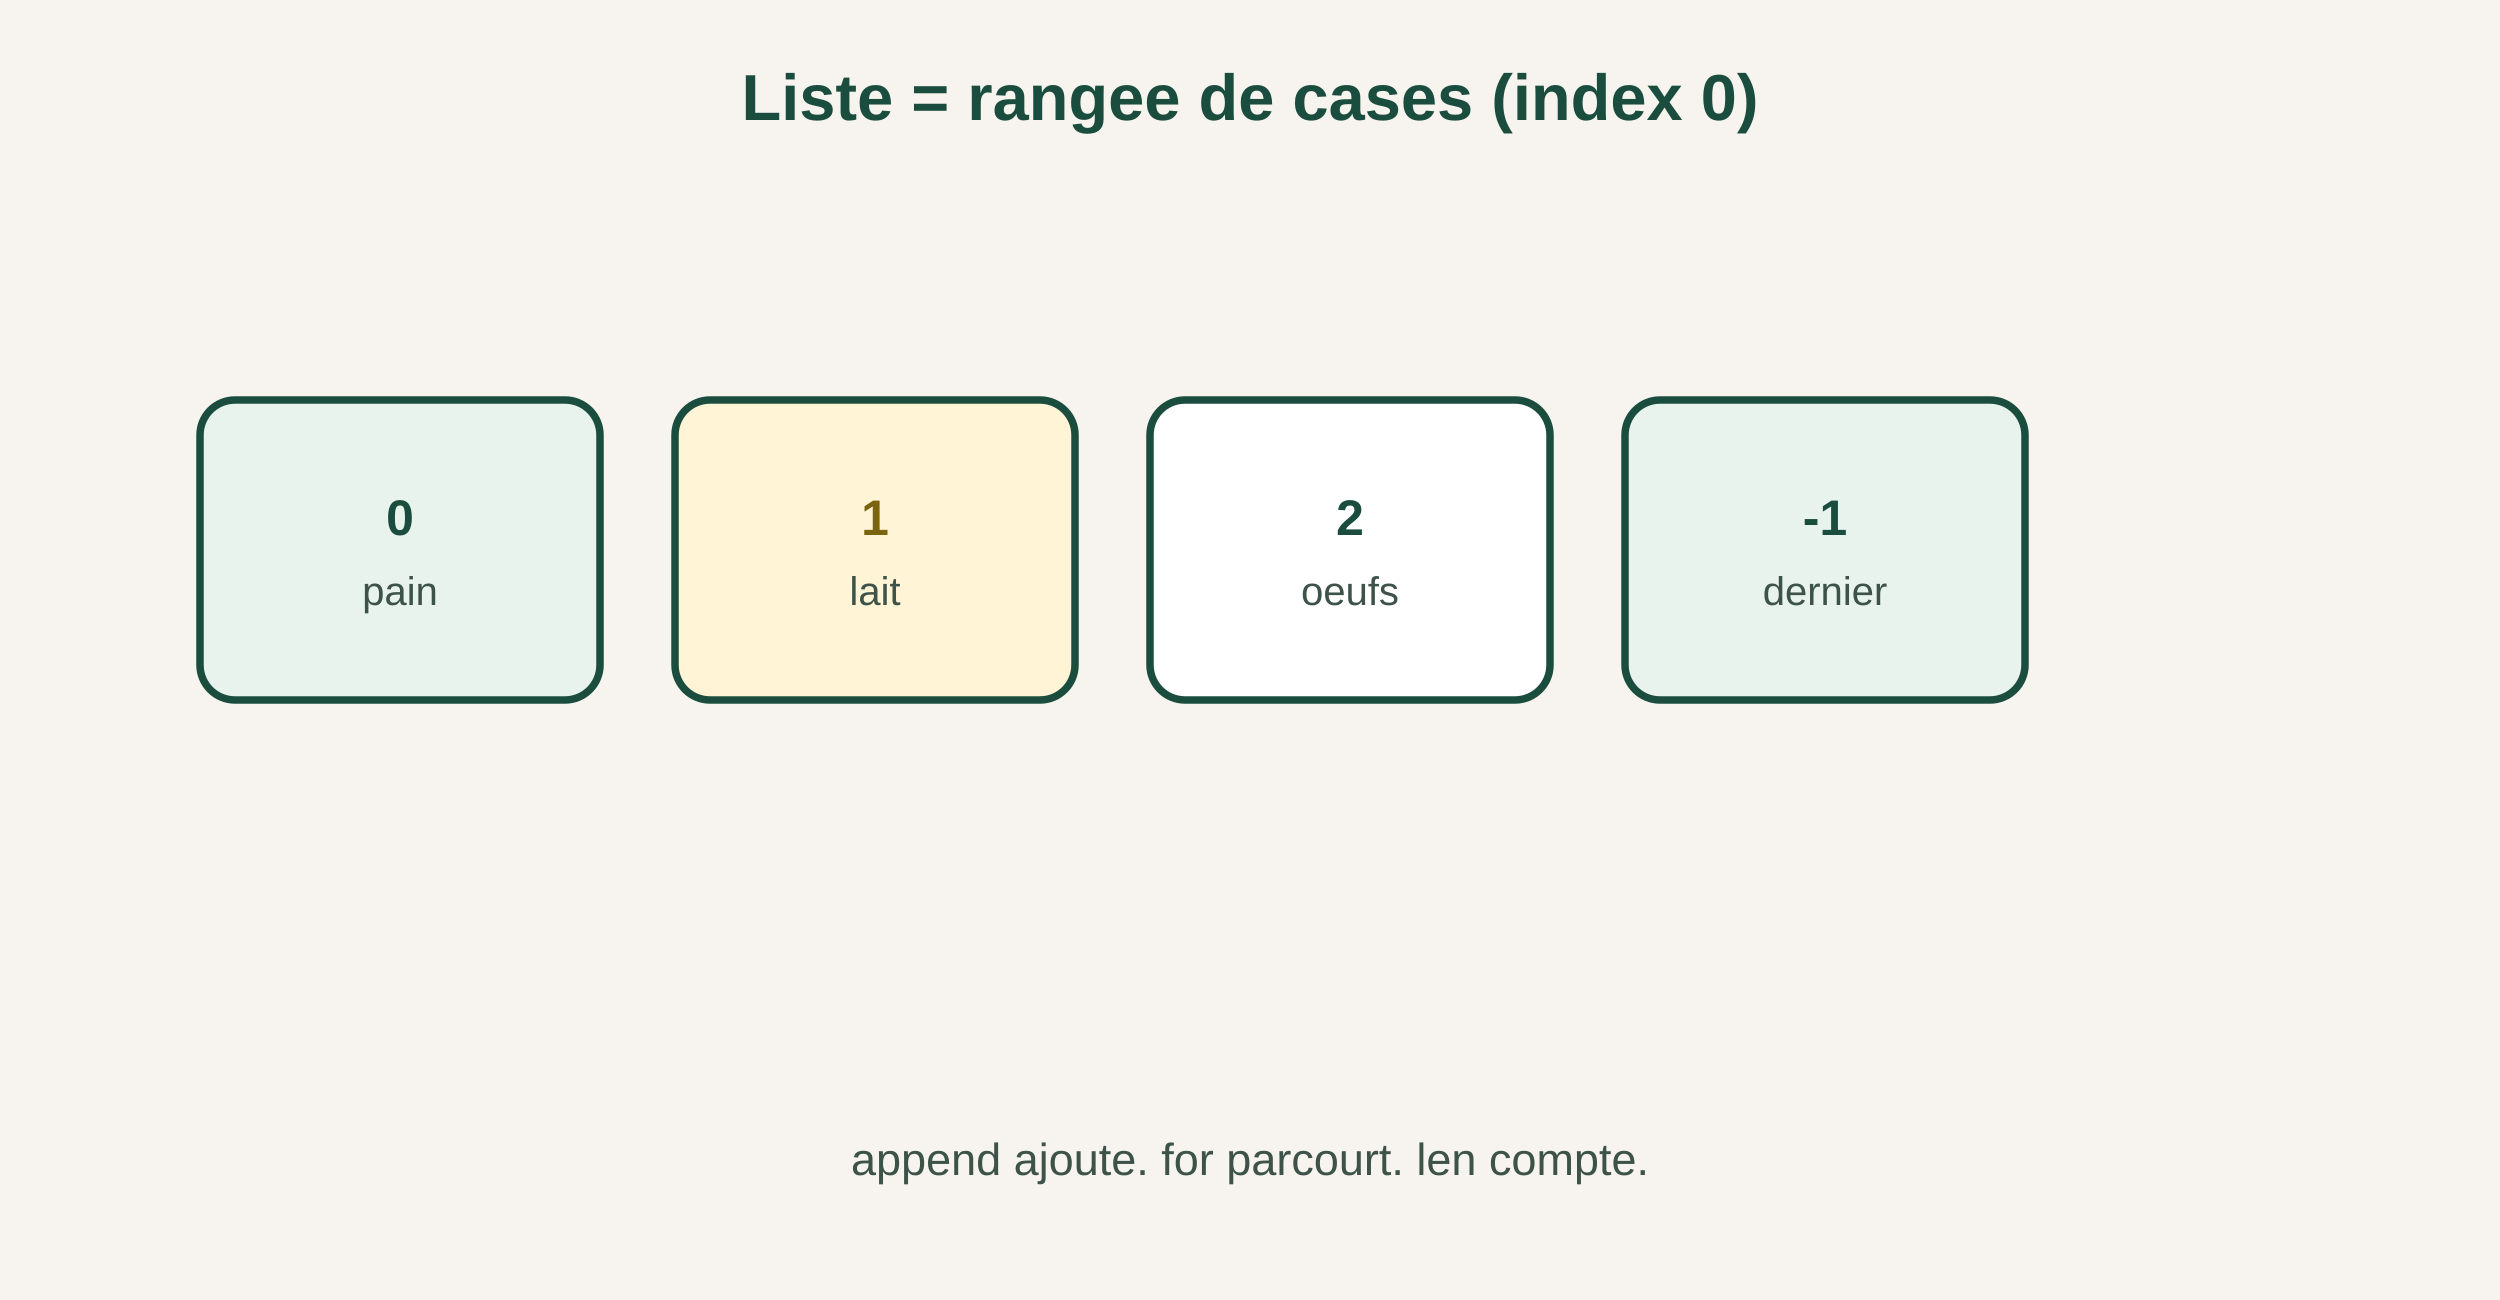
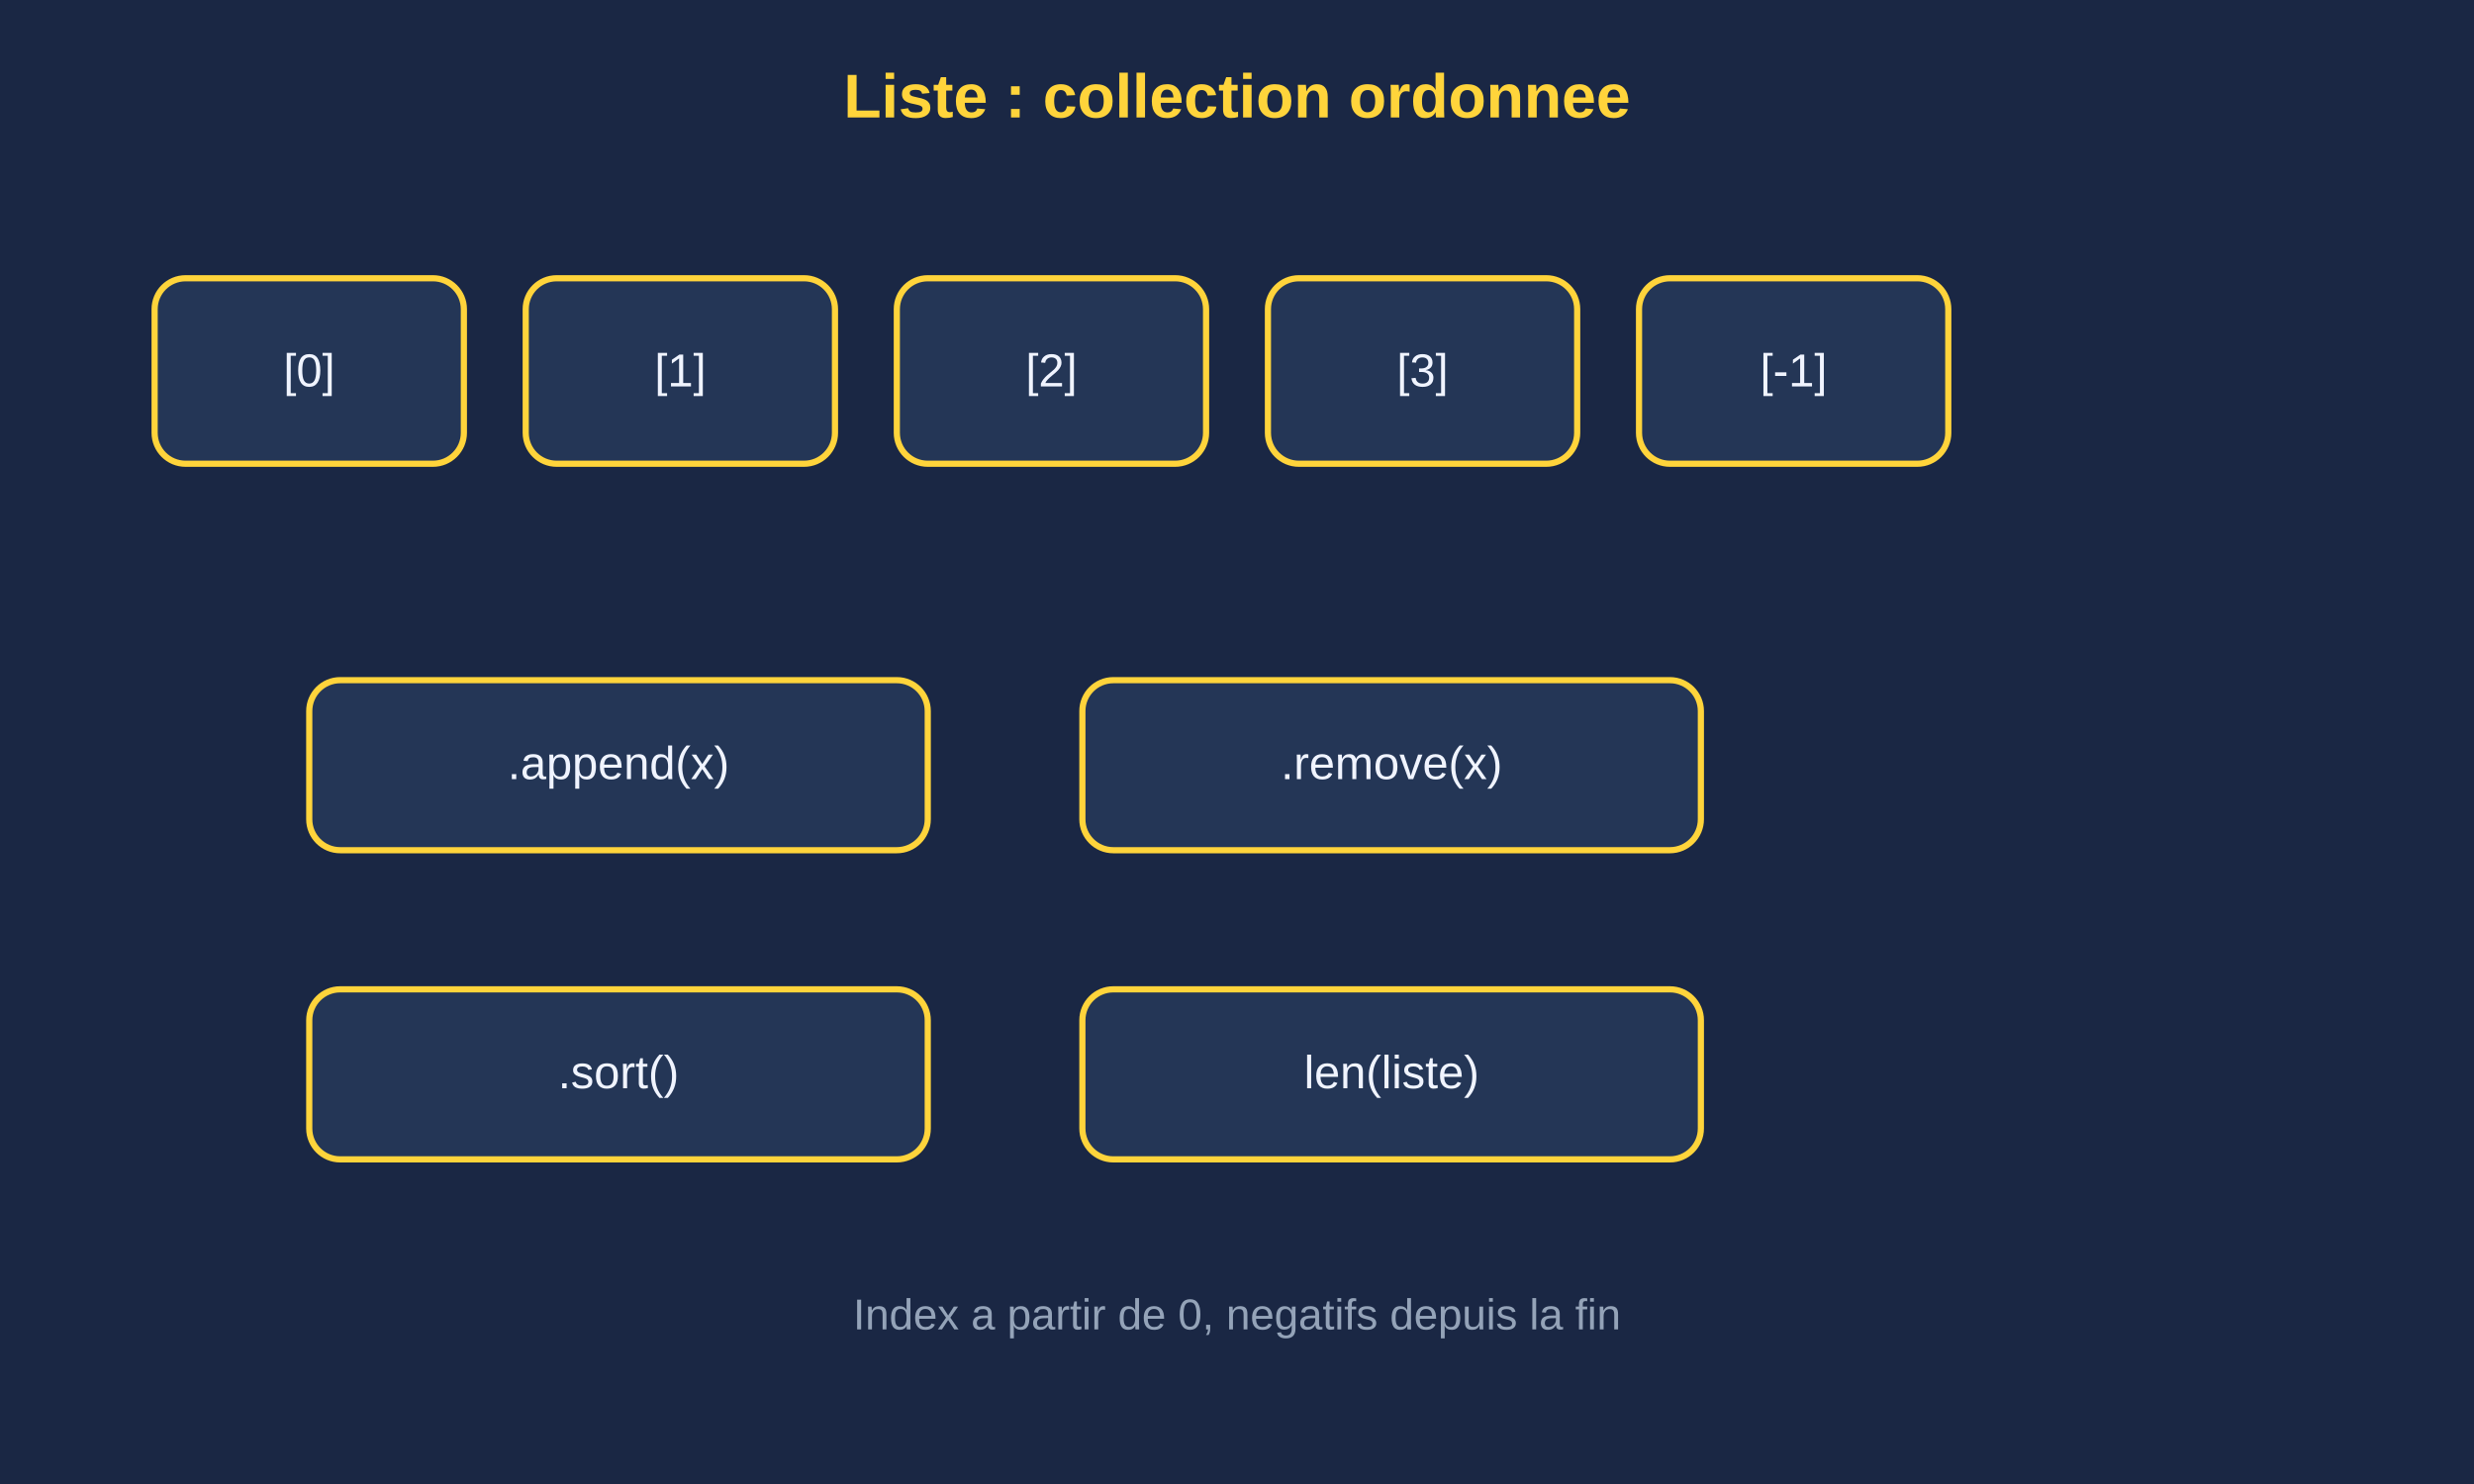
- <svg xmlns="http://www.w3.org/2000/svg" width="1000" height="520" viewBox="0 0 1000 520">
-   <rect width="1000" height="520" fill="#f7f4ef" />
-   <text x="500" y="48" text-anchor="middle" font-family="Segoe UI, Arial, sans-serif" font-size="26" fill="#1a4d3e" font-weight="700">Liste = rangee de cases (index 0)</text>
+ <svg xmlns="http://www.w3.org/2000/svg" viewBox="0 0 800 480">
+   <rect width="800" height="480" fill="#1a2744" />
  <defs>
-     <marker id="arr" markerWidth="10" markerHeight="10" refX="8" refY="3" orient="auto">
-       <path d="M0,0 L8,3 L0,6 Z" fill="#1a4d3e" />
+     <marker id="arr" markerWidth="10" markerHeight="7" refX="10" refY="3.5" orient="auto">
+       <polygon points="0 0, 10 3.5, 0 7" fill="#94a3b8" />
    </marker>
  </defs>
-   <rect x="80" y="160" width="160" height="120" rx="14" fill="#e8f3ee" stroke="#1a4d3e" stroke-width="3" />
-   <text x="160" y="214" text-anchor="middle" font-family="Segoe UI, Arial, sans-serif" font-size="20" fill="#1a4d3e" font-weight="700">0</text>
-   <text x="160" y="242" text-anchor="middle" font-family="Segoe UI, Arial, sans-serif" font-size="16" fill="#3d5248" font-weight="400">pain</text>
-   <rect x="270" y="160" width="160" height="120" rx="14" fill="#fff4d6" stroke="#1a4d3e" stroke-width="3" />
-   <text x="350" y="214" text-anchor="middle" font-family="Segoe UI, Arial, sans-serif" font-size="20" fill="#7a6410" font-weight="700">1</text>
-   <text x="350" y="242" text-anchor="middle" font-family="Segoe UI, Arial, sans-serif" font-size="16" fill="#3d5248" font-weight="400">lait</text>
-   <rect x="460" y="160" width="160" height="120" rx="14" fill="#ffffff" stroke="#1a4d3e" stroke-width="3" />
-   <text x="540" y="214" text-anchor="middle" font-family="Segoe UI, Arial, sans-serif" font-size="20" fill="#1a4d3e" font-weight="700">2</text>
-   <text x="540" y="242" text-anchor="middle" font-family="Segoe UI, Arial, sans-serif" font-size="16" fill="#3d5248" font-weight="400">oeufs</text>
-   <rect x="650" y="160" width="160" height="120" rx="14" fill="#e8f3ee" stroke="#1a4d3e" stroke-width="3" />
-   <text x="730" y="214" text-anchor="middle" font-family="Segoe UI, Arial, sans-serif" font-size="20" fill="#1a4d3e" font-weight="700">-1</text>
-   <text x="730" y="242" text-anchor="middle" font-family="Segoe UI, Arial, sans-serif" font-size="16" fill="#3d5248" font-weight="400">dernier</text>
-   <text x="500" y="470" text-anchor="middle" font-family="Segoe UI, Arial, sans-serif" font-size="18" fill="#3d5248" font-weight="400">append ajoute. for parcourt. len compte.</text>
+   <text x="400" y="38" text-anchor="middle" fill="#ffd43b" font-size="20" font-weight="bold" font-family="Arial">Liste : collection ordonnee</text>
+   <rect x="50" y="90" width="100" height="60" rx="10" fill="#243656" stroke="#ffd43b" stroke-width="2" />
+   <text x="100" y="125" text-anchor="middle" fill="#f0f4ff" font-size="15" font-family="Arial">[0]</text>
+   <rect x="170" y="90" width="100" height="60" rx="10" fill="#243656" stroke="#ffd43b" stroke-width="2" />
+   <text x="220" y="125" text-anchor="middle" fill="#f0f4ff" font-size="15" font-family="Arial">[1]</text>
+   <rect x="290" y="90" width="100" height="60" rx="10" fill="#243656" stroke="#ffd43b" stroke-width="2" />
+   <text x="340" y="125" text-anchor="middle" fill="#f0f4ff" font-size="15" font-family="Arial">[2]</text>
+   <rect x="410" y="90" width="100" height="60" rx="10" fill="#243656" stroke="#ffd43b" stroke-width="2" />
+   <text x="460" y="125" text-anchor="middle" fill="#f0f4ff" font-size="15" font-family="Arial">[3]</text>
+   <rect x="530" y="90" width="100" height="60" rx="10" fill="#243656" stroke="#ffd43b" stroke-width="2" />
+   <text x="580" y="125" text-anchor="middle" fill="#f0f4ff" font-size="15" font-family="Arial">[-1]</text>
+   <rect x="100" y="220" width="200" height="55" rx="10" fill="#243656" stroke="#ffd43b" stroke-width="2" />
+   <text x="200" y="252" text-anchor="middle" fill="#f0f4ff" font-size="15" font-family="Arial">.append(x)</text>
+   <rect x="350" y="220" width="200" height="55" rx="10" fill="#243656" stroke="#ffd43b" stroke-width="2" />
+   <text x="450" y="252" text-anchor="middle" fill="#f0f4ff" font-size="15" font-family="Arial">.remove(x)</text>
+   <rect x="100" y="320" width="200" height="55" rx="10" fill="#243656" stroke="#ffd43b" stroke-width="2" />
+   <text x="200" y="352" text-anchor="middle" fill="#f0f4ff" font-size="15" font-family="Arial">.sort()</text>
+   <rect x="350" y="320" width="200" height="55" rx="10" fill="#243656" stroke="#ffd43b" stroke-width="2" />
+   <text x="450" y="352" text-anchor="middle" fill="#f0f4ff" font-size="15" font-family="Arial">len(liste)</text>
+   <text x="400" y="430" text-anchor="middle" fill="#94a3b8" font-size="14" font-family="Arial">Index a partir de 0, negatifs depuis la fin</text>
</svg>
